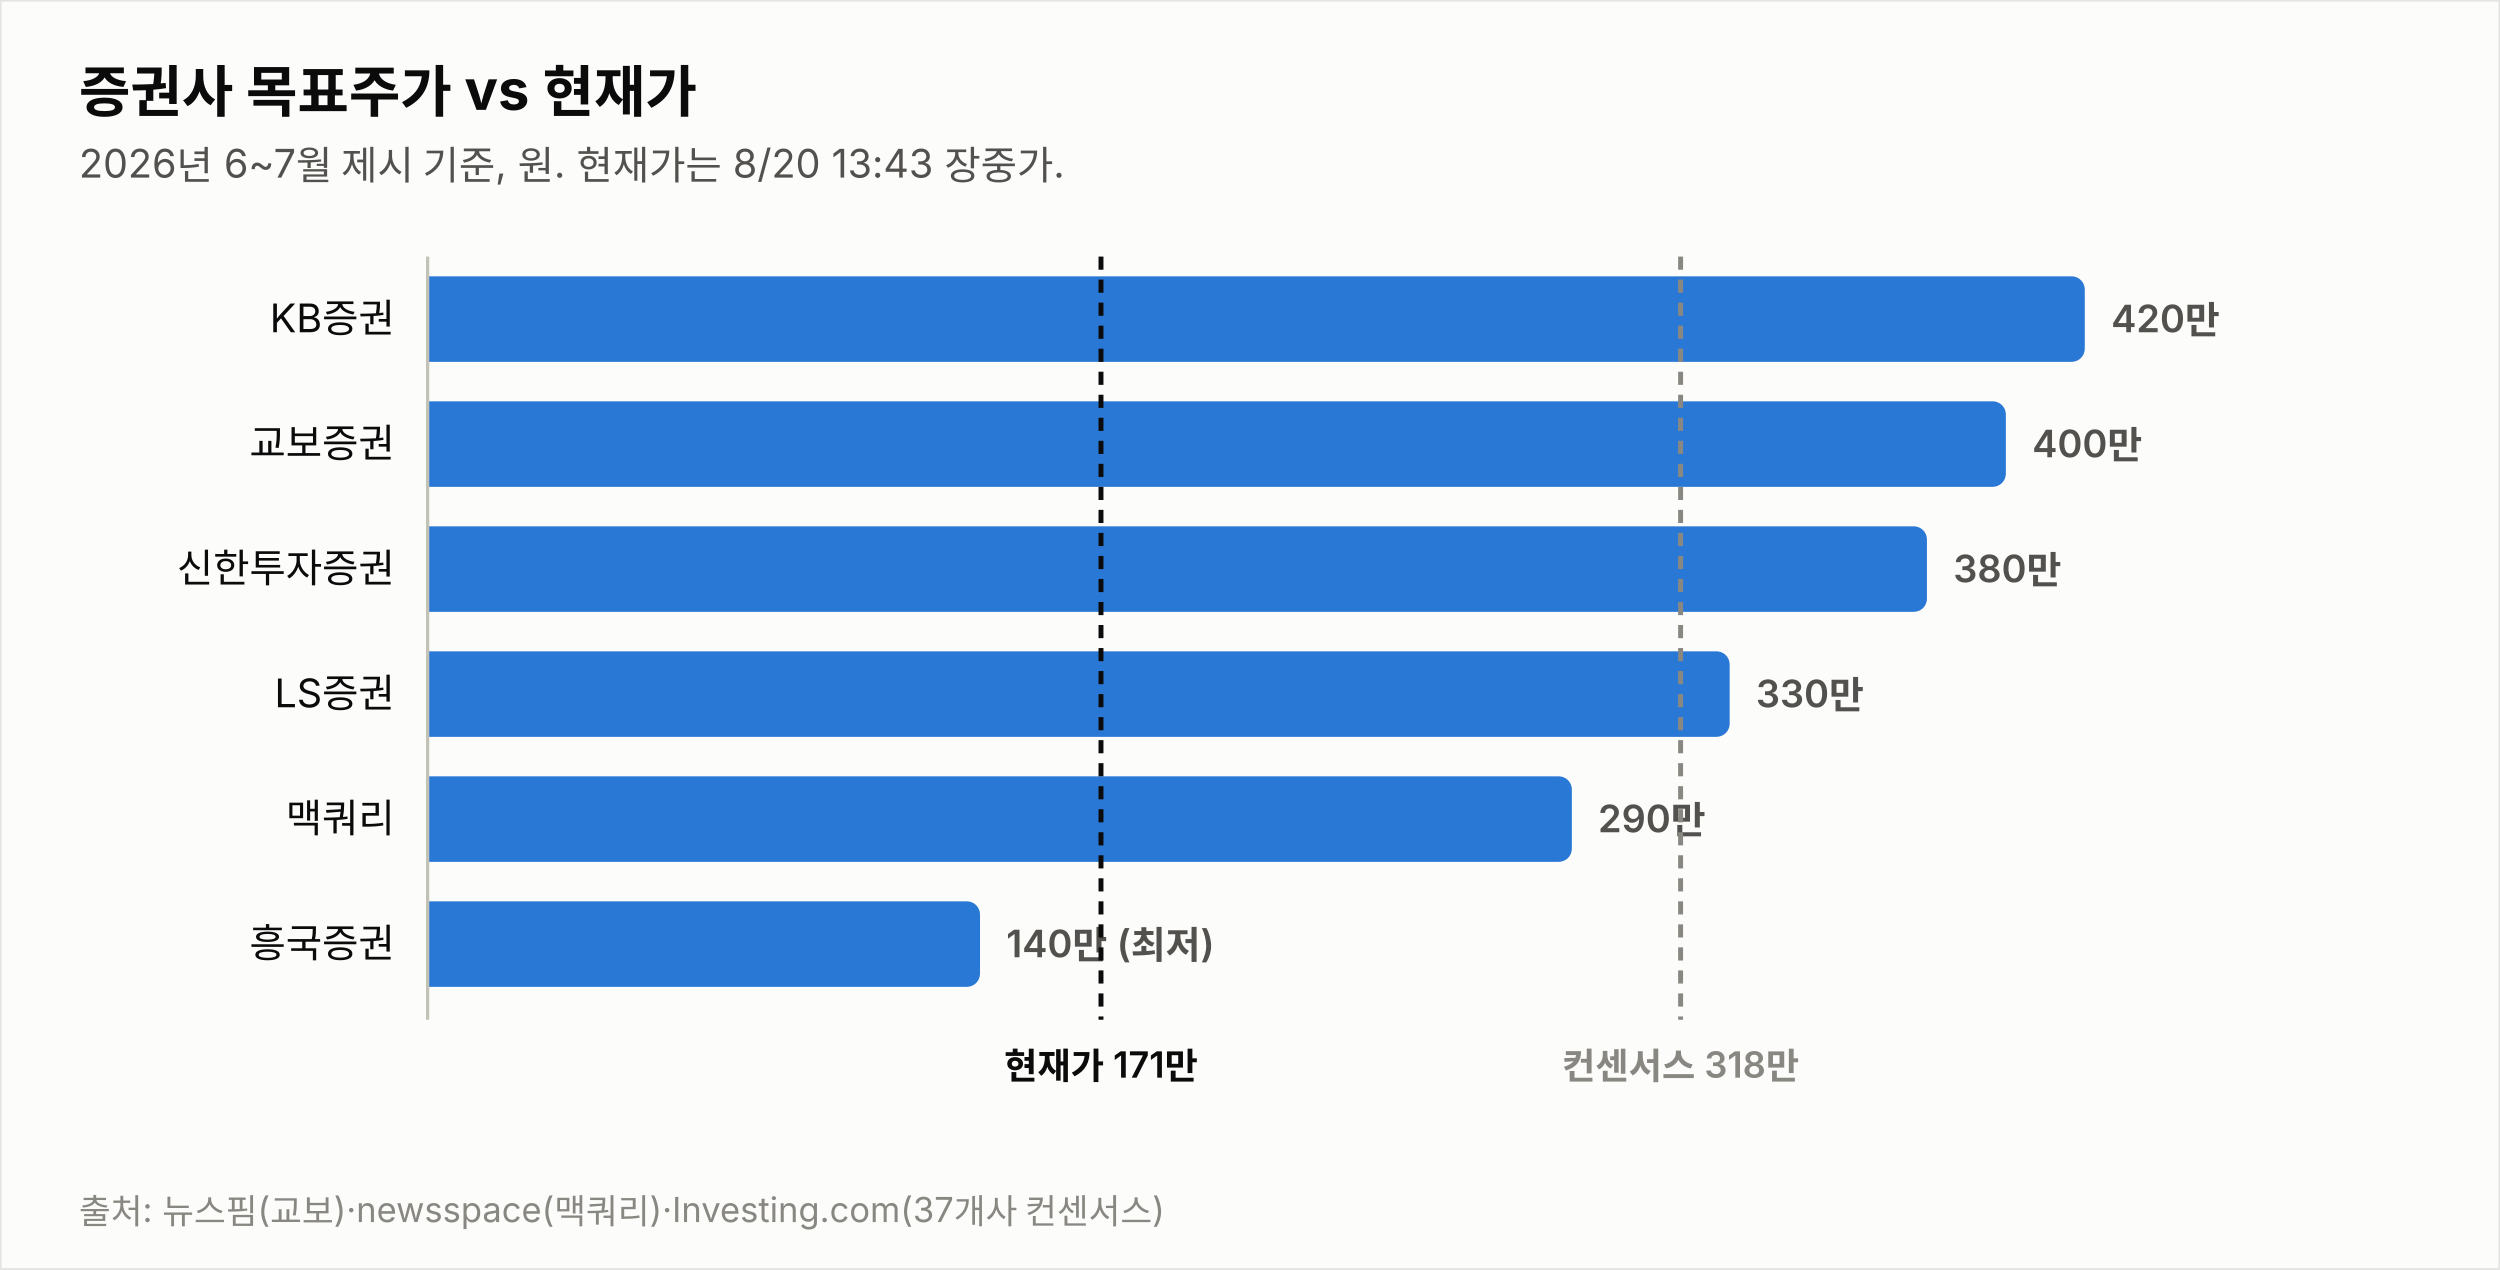
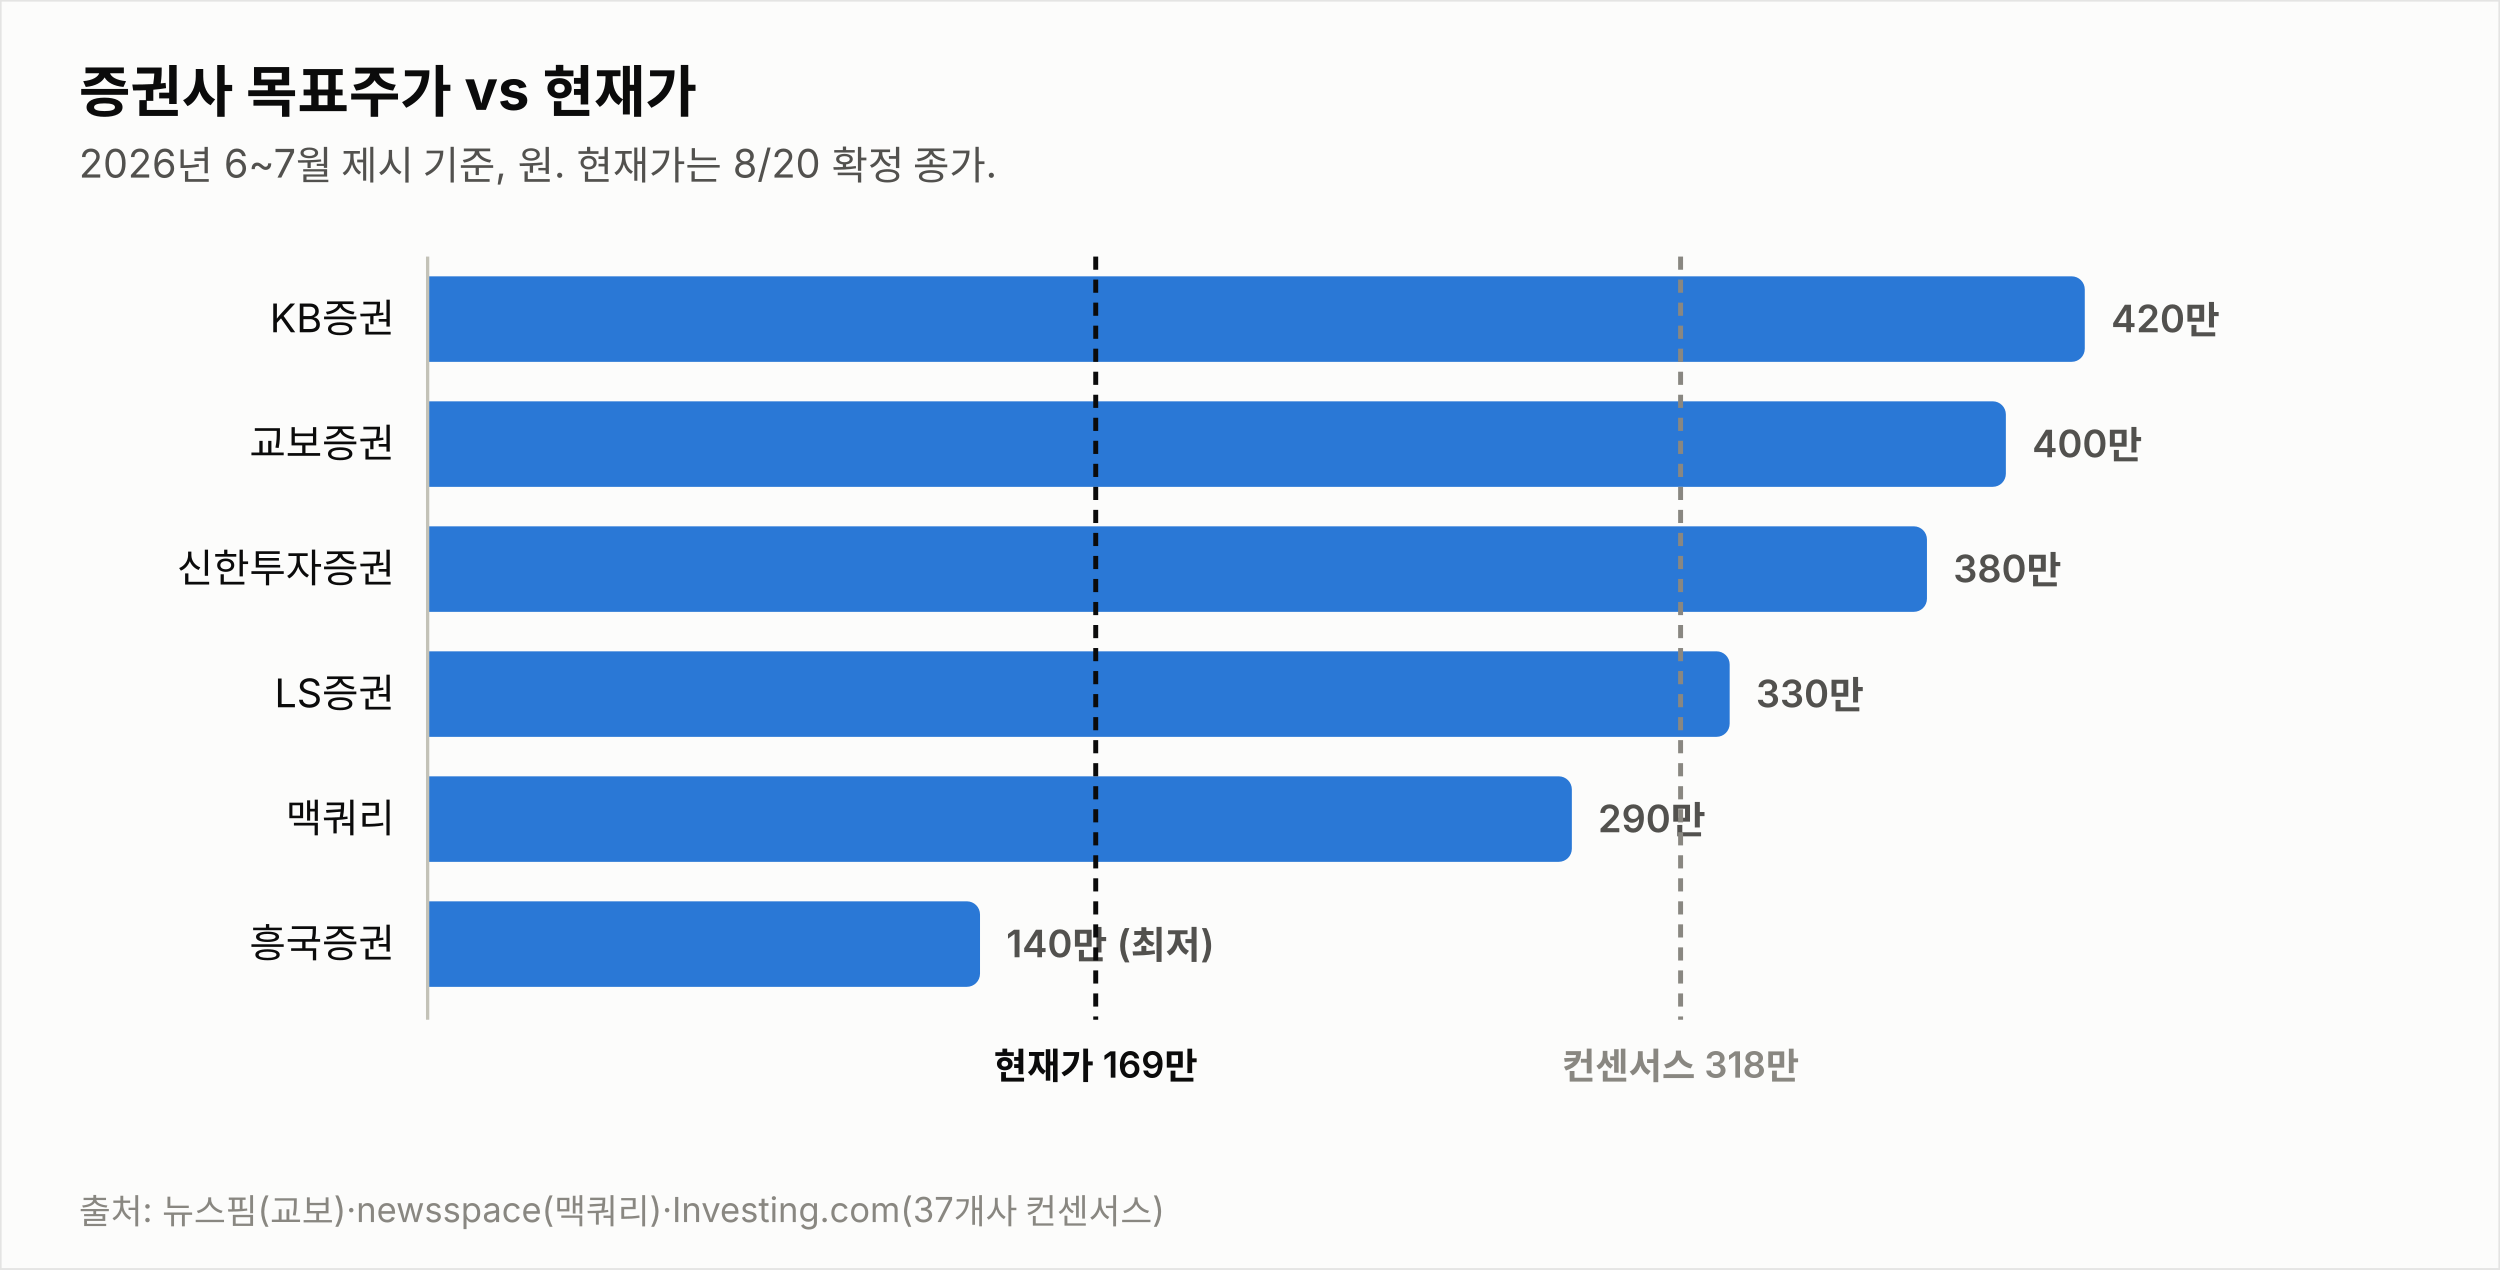
<svg xmlns="http://www.w3.org/2000/svg" width="760" height="386" viewBox="0 0 760 386" font-family="system-ui,-apple-system,&quot;Segoe UI&quot;,&quot;Malgun Gothic&quot;,&quot;Apple SD Gothic Neo&quot;,sans-serif">
  <rect width="760" height="386" fill="#fcfcfb" stroke="rgba(11,11,11,0.10)" />
  <text x="24" y="34" font-size="17" font-weight="700" fill="#0b0b0b">증권사 목표주가 vs 현재가</text>
-   <text x="24" y="54" font-size="12" fill="#52514e">2026년 6~7월 제시 기준, 원. 현재가는 8/20 13:43 장중가.</text>
+   <text x="24" y="54" font-size="12" fill="#52514e">2026년 6~7월 제시 기준, 원. 현재가는 8/20 확정 종가.</text>
  <text x="120" y="101.0" font-size="12" fill="#0b0b0b" text-anchor="end">KB증권</text>
  <path d="M130,84 h499.774 a4,4 0 0 1 4,4 v18 a4,4 0 0 1 -4,4 h-499.774 z" fill="#2a78d6" opacity="1.0" />
  <text x="641.8" y="101.0" font-size="11.5" font-weight="600" fill="#52514e" style="font-variant-numeric:tabular-nums">420만</text>
  <text x="120" y="139.0" font-size="12" fill="#0b0b0b" text-anchor="end">교보증권</text>
  <path d="M130,122 h475.784 a4,4 0 0 1 4,4 v18 a4,4 0 0 1 -4,4 h-475.784 z" fill="#2a78d6" opacity="1.0" />
  <text x="617.8" y="139.0" font-size="11.5" font-weight="600" fill="#52514e" style="font-variant-numeric:tabular-nums">400만</text>
  <text x="120" y="177.0" font-size="12" fill="#0b0b0b" text-anchor="end">신한투자증권</text>
  <path d="M130,160 h451.795 a4,4 0 0 1 4,4 v18 a4,4 0 0 1 -4,4 h-451.795 z" fill="#2a78d6" opacity="1.0" />
  <text x="593.8" y="177.0" font-size="11.5" font-weight="600" fill="#52514e" style="font-variant-numeric:tabular-nums">380만</text>
  <text x="120" y="215.0" font-size="12" fill="#0b0b0b" text-anchor="end">LS증권</text>
  <path d="M130,198 h391.822 a4,4 0 0 1 4,4 v18 a4,4 0 0 1 -4,4 h-391.822 z" fill="#2a78d6" opacity="1.0" />
  <text x="533.8" y="215.0" font-size="11.5" font-weight="600" fill="#52514e" style="font-variant-numeric:tabular-nums">330만</text>
  <text x="120" y="253.0" font-size="12" fill="#0b0b0b" text-anchor="end">맥쿼리</text>
  <path d="M130,236 h343.844 a4,4 0 0 1 4,4 v18 a4,4 0 0 1 -4,4 h-343.844 z" fill="#2a78d6" opacity="1.0" />
  <text x="485.8" y="253.0" font-size="11.5" font-weight="600" fill="#52514e" style="font-variant-numeric:tabular-nums">290만</text>
  <text x="120" y="291.0" font-size="12" fill="#0b0b0b" text-anchor="end">흥국증권</text>
  <path d="M130,274 h163.925 a4,4 0 0 1 4,4 v18 a4,4 0 0 1 -4,4 h-163.925 z" fill="#2a78d6" opacity="1.0" />
  <text x="305.9" y="291.0" font-size="11.5" font-weight="600" fill="#52514e" style="font-variant-numeric:tabular-nums">140만 (최저)</text>
  <line x1="130" y1="78" x2="130" y2="310" stroke="#c3c2b7" stroke-width="1" />
-   <line x1="334.7" y1="78" x2="334.7" y2="310" stroke="#0b0b0b" stroke-width="1.5" stroke-dasharray="4 3" />
-   <text x="334.7" y="328" font-size="11" font-weight="600" fill="#0b0b0b" text-anchor="middle">현재가 171만</text>
+   <line x1="333.1" y1="78" x2="333.1" y2="310" stroke="#0b0b0b" stroke-width="1.5" stroke-dasharray="4 3" />
+   <text x="333.1" y="328" font-size="11" font-weight="600" fill="#0b0b0b" text-anchor="middle">현재가 169만</text>
  <line x1="510.9" y1="78" x2="510.9" y2="310" stroke="#898781" stroke-width="1.5" stroke-dasharray="4 3" />
  <text x="510.9" y="328" font-size="11" font-weight="600" fill="#898781" text-anchor="middle">컨센서스 318만</text>
  <text x="24" y="372" font-size="10.5" fill="#898781">출처: 뉴스핌(교보)·newsspace(맥쿼리)·Investing.com(37개사 컨센서스)</text>
</svg>
